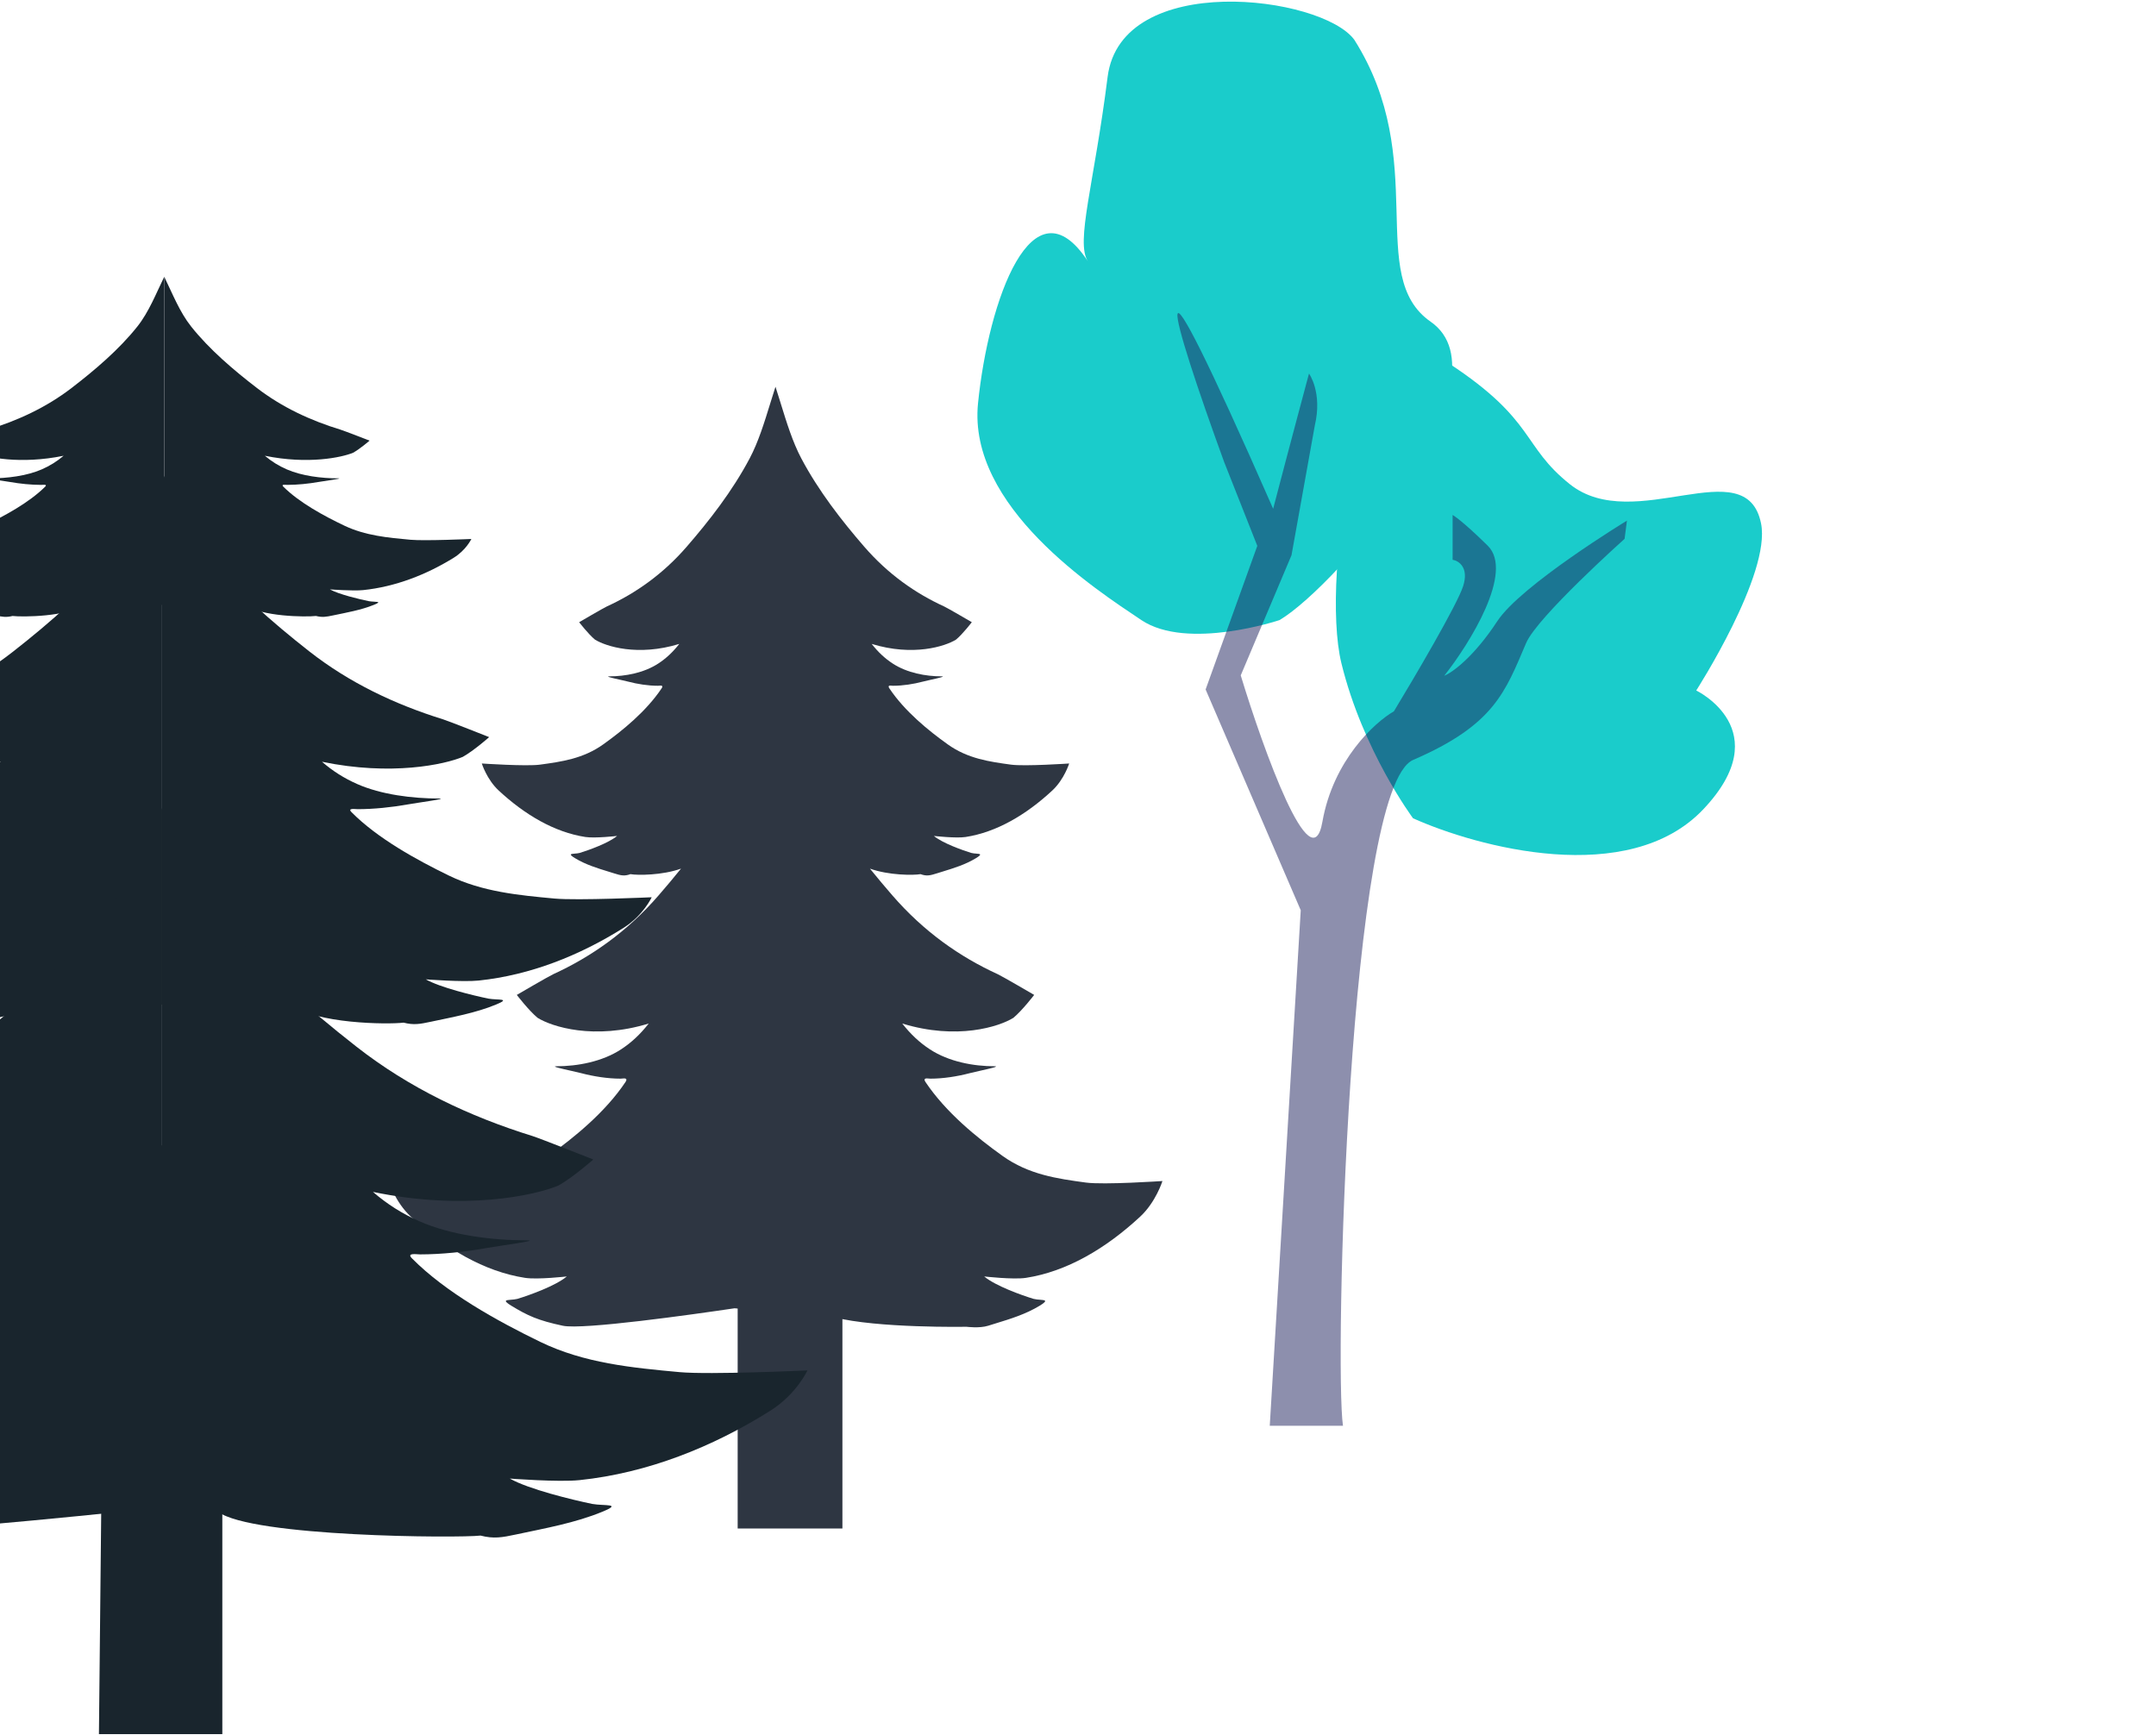
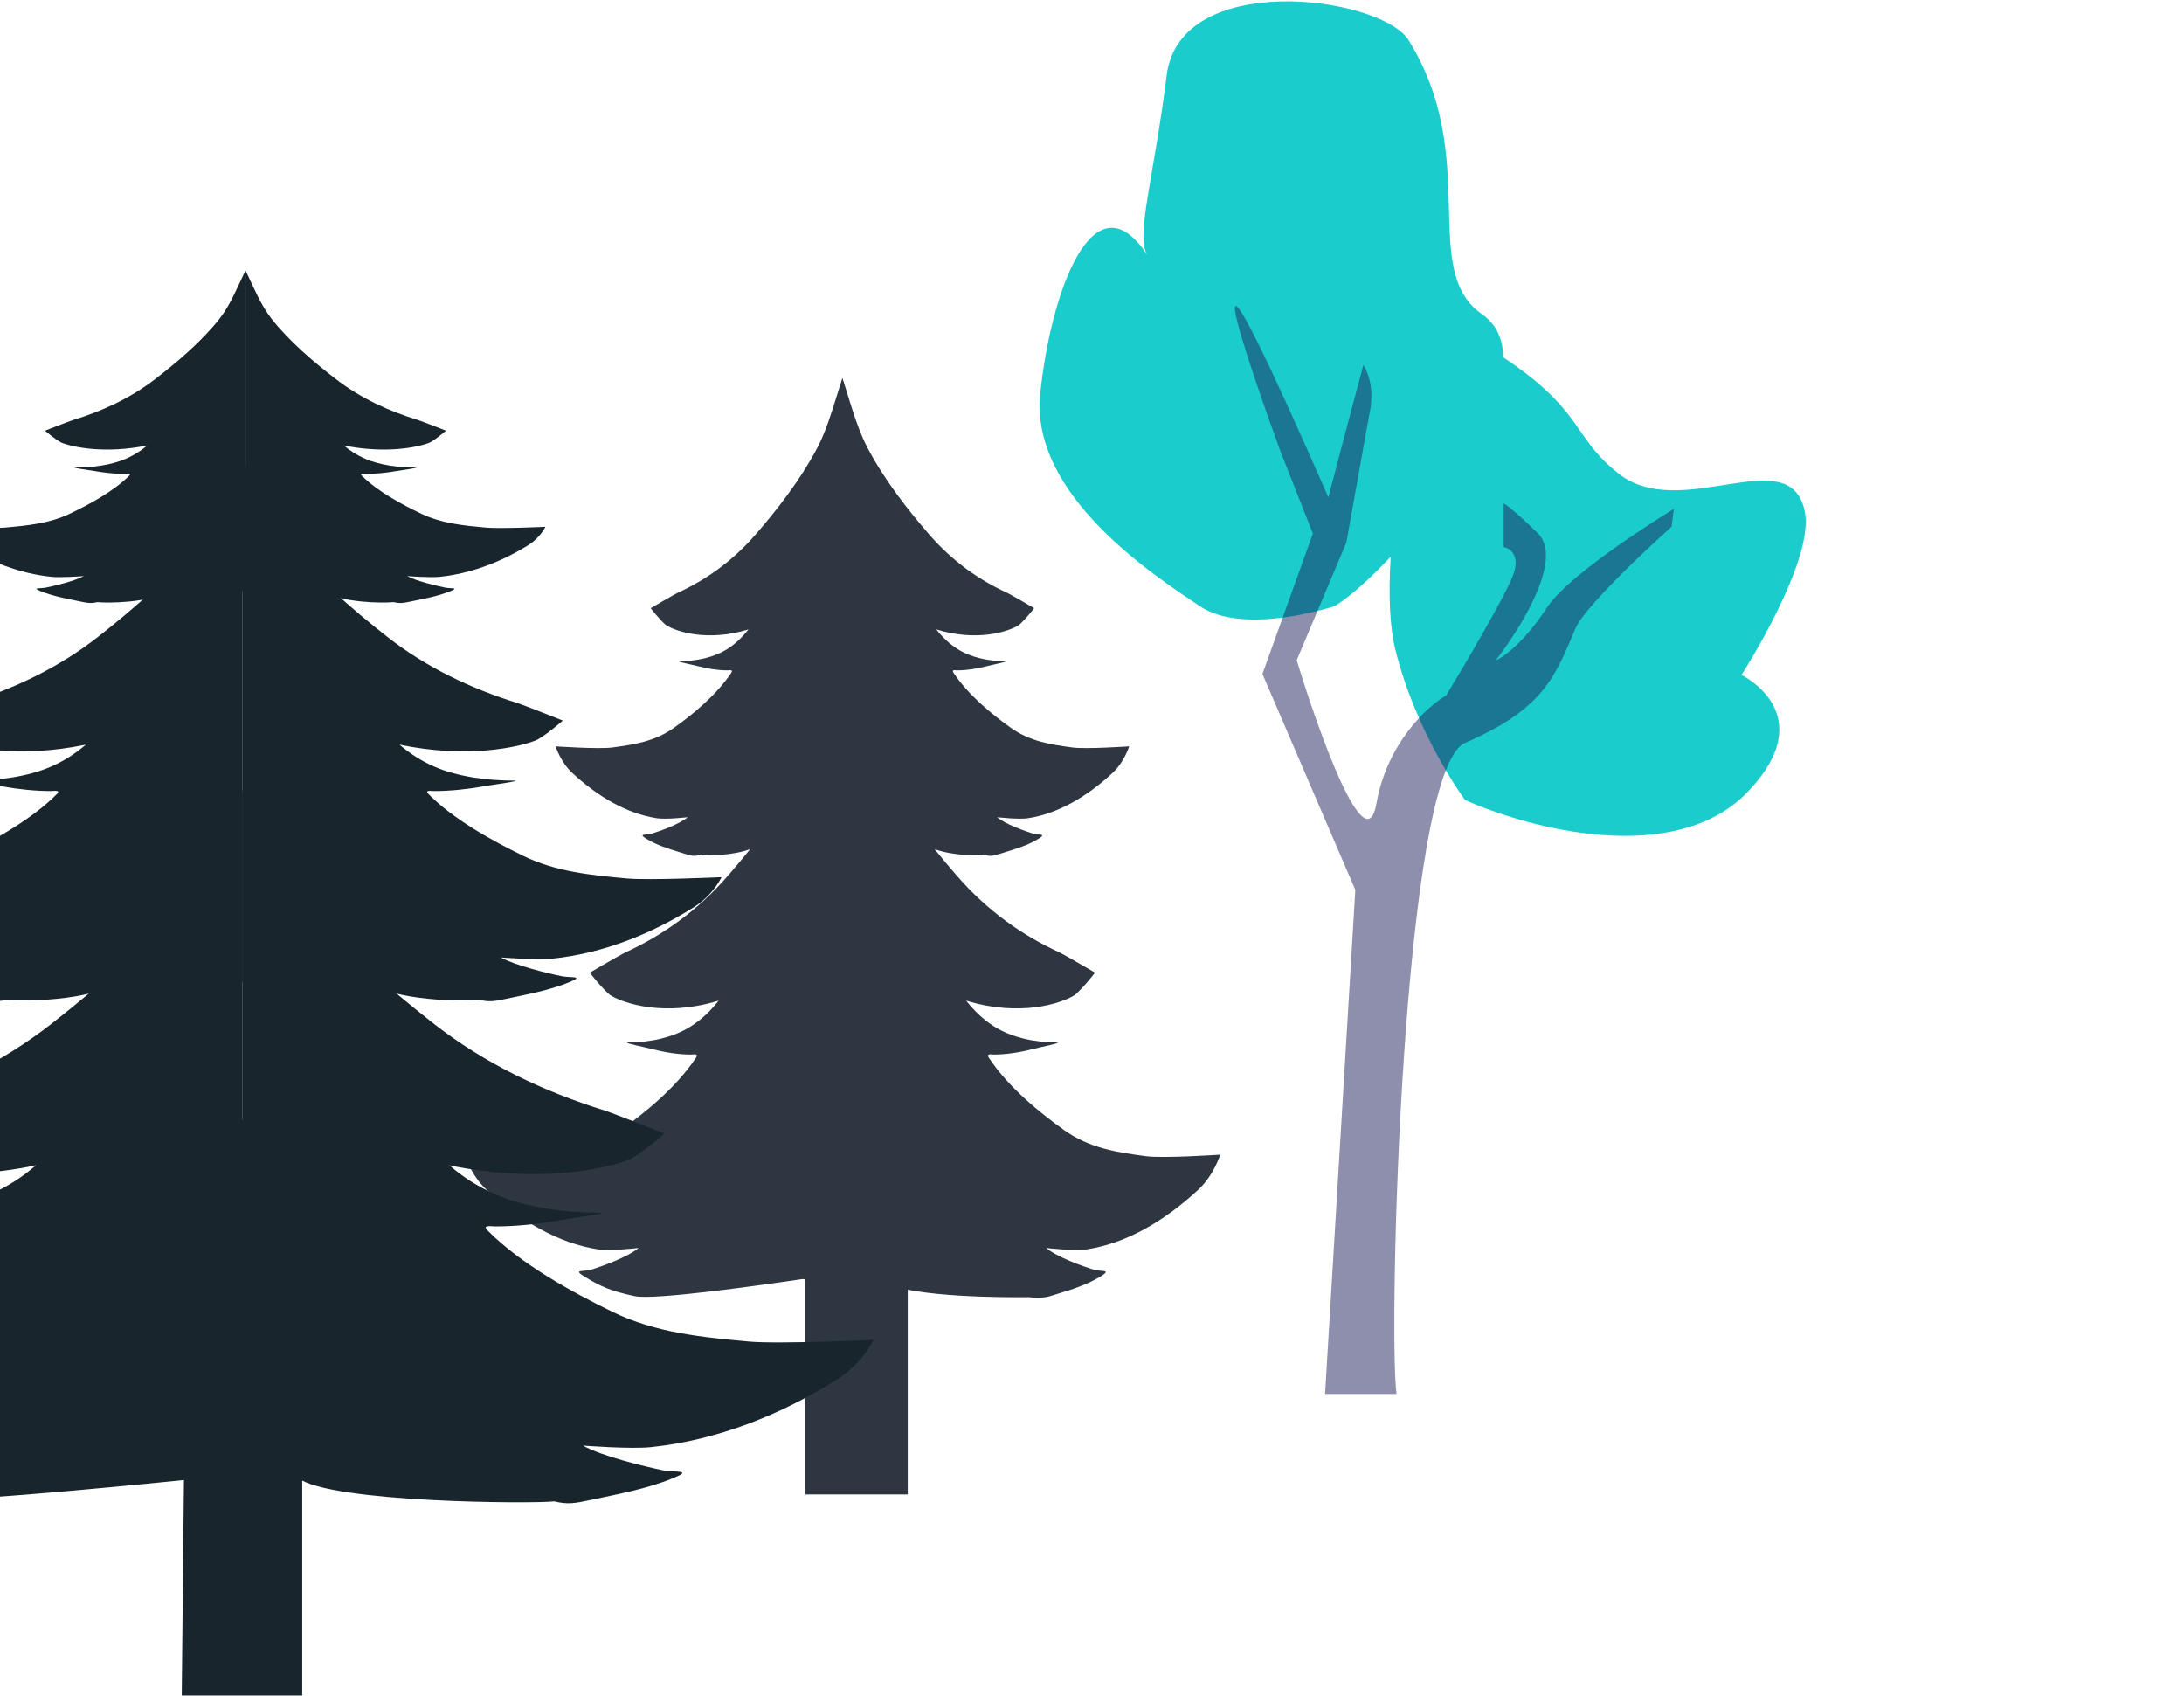
- <svg xmlns="http://www.w3.org/2000/svg" width="169" height="136" viewBox="0 0 169 136" fill="none">
-   <path d="M66.033 100.269H57.823V119.823H66.033V100.269Z" fill="#2E3642" />
-   <path d="M60.372 31.638L60.373 31.633C60.511 31.189 60.647 30.747 60.787 30.317C60.928 30.747 61.064 31.189 61.201 31.633L61.202 31.638C61.662 33.128 62.134 34.655 62.806 35.926C64.171 38.507 66 40.842 67.737 42.848C69.614 45.016 71.759 46.514 74.014 47.545C74.279 47.666 76.177 48.776 76.177 48.776C76.177 48.776 75.466 49.704 74.941 50.139C74.092 50.668 71.58 51.476 68.328 50.478C68.838 51.127 69.361 51.615 69.976 52.016C71.107 52.755 72.576 53.021 73.808 53.021C74.157 53.021 73.53 53.162 72.96 53.289C72.722 53.342 72.495 53.393 72.352 53.431C71.603 53.629 70.765 53.759 70.003 53.759C69.982 53.759 69.954 53.757 69.923 53.753C69.772 53.738 69.549 53.716 69.715 53.965C70.922 55.766 72.777 57.272 74.289 58.353C75.857 59.475 77.557 59.712 79.254 59.943C80.324 60.088 83.808 59.852 83.808 59.852C83.808 59.852 83.419 61.103 82.481 61.973C80.427 63.88 78.108 65.24 75.69 65.614C74.939 65.73 73.204 65.532 73.204 65.532C73.865 66.088 75.439 66.652 76.143 66.865C76.266 66.897 76.406 66.908 76.528 66.917L76.529 66.918C76.837 66.941 77.024 66.956 76.5 67.275C75.678 67.775 74.768 68.055 73.89 68.324L73.437 68.465C72.923 68.627 72.636 68.704 72.16 68.526C71.592 68.626 69.659 68.622 68.191 68.094C68.775 68.818 69.364 69.516 69.944 70.186C72.417 73.042 75.244 75.015 78.214 76.373C78.564 76.533 81.065 77.994 81.065 77.994C81.065 77.994 80.127 79.217 79.436 79.79C78.317 80.487 75.008 81.552 70.722 80.236C71.395 81.091 72.085 81.734 72.894 82.262C74.384 83.236 76.32 83.586 77.943 83.586C78.403 83.586 77.575 83.772 76.824 83.94L76.82 83.941L76.816 83.942C76.507 84.011 76.211 84.077 76.025 84.126C75.037 84.386 73.934 84.559 72.93 84.559C72.902 84.559 72.865 84.555 72.824 84.551C72.625 84.531 72.331 84.501 72.55 84.829C74.14 87.202 76.584 89.186 78.576 90.61C80.642 92.088 82.882 92.4 85.118 92.704C86.528 92.895 91.119 92.584 91.119 92.584C91.119 92.584 90.607 94.231 89.371 95.378C86.664 97.89 83.609 99.681 80.422 100.174C79.433 100.326 77.147 100.065 77.147 100.065C78.019 100.799 80.092 101.542 81.019 101.822C81.182 101.864 81.367 101.878 81.528 101.891L81.528 101.891L81.529 101.891C81.934 101.922 82.18 101.942 81.49 102.362C80.406 103.022 79.206 103.39 78.048 103.745C77.848 103.806 77.651 103.867 77.454 103.929C76.777 104.142 75.771 104.01 75.771 104.01C75.771 104.01 68.746 104.134 65.38 103.26L57.583 102.559C54.268 103.049 45.691 104.262 44.12 103.929C42.165 103.514 41.355 103.135 40.085 102.362C39.395 101.942 39.641 101.922 40.046 101.891L40.046 101.891L40.046 101.891C40.207 101.878 40.393 101.864 40.555 101.822C41.483 101.542 43.556 100.799 44.428 100.065C44.428 100.065 42.142 100.326 41.153 100.174C37.966 99.681 34.91 97.89 32.204 95.378C30.968 94.231 30.456 92.584 30.456 92.584C30.456 92.584 35.047 92.895 36.456 92.704C38.693 92.4 40.932 92.088 42.998 90.61C44.99 89.186 47.435 87.202 49.024 84.829C49.244 84.501 48.949 84.531 48.751 84.551C48.709 84.555 48.672 84.559 48.645 84.559C47.64 84.559 46.537 84.386 45.55 84.126C45.365 84.077 45.071 84.011 44.763 83.942L44.758 83.942L44.755 83.941L44.751 83.94C43.999 83.772 43.172 83.586 43.632 83.586C45.254 83.586 47.19 83.236 48.681 82.262C49.49 81.734 50.179 81.091 50.852 80.236C46.566 81.552 43.257 80.487 42.139 79.79C41.447 79.217 40.51 77.994 40.51 77.994C40.51 77.994 43.011 76.533 43.36 76.373C46.331 75.015 49.157 73.042 51.63 70.186C52.211 69.516 52.799 68.818 53.383 68.094C51.915 68.622 49.982 68.626 49.415 68.526C48.939 68.704 48.652 68.627 48.138 68.465L47.685 68.324C46.806 68.055 45.896 67.775 45.075 67.275C44.55 66.956 44.737 66.941 45.045 66.918L45.047 66.917C45.169 66.908 45.309 66.897 45.432 66.865C46.136 66.652 47.709 66.088 48.371 65.532C48.371 65.532 46.636 65.73 45.885 65.614C43.466 65.24 41.148 63.88 39.093 61.973C38.155 61.103 37.767 59.852 37.767 59.852C37.767 59.852 41.251 60.088 42.321 59.943C44.018 59.712 45.718 59.475 47.286 58.353C48.798 57.272 50.653 55.766 51.859 53.965C52.026 53.716 51.803 53.738 51.652 53.753L51.651 53.753C51.62 53.757 51.592 53.759 51.571 53.759C50.809 53.759 49.972 53.629 49.223 53.431C49.079 53.393 48.852 53.342 48.615 53.289C48.045 53.162 47.418 53.021 47.767 53.021C48.998 53.021 50.468 52.755 51.599 52.016C52.213 51.615 52.736 51.127 53.247 50.478C49.994 51.476 47.483 50.668 46.634 50.139C46.109 49.704 45.398 48.776 45.398 48.776C45.398 48.776 47.296 47.666 47.56 47.545C49.815 46.514 51.96 45.016 53.837 42.848C55.575 40.842 57.404 38.507 58.768 35.926C59.441 34.655 59.912 33.128 60.372 31.638Z" fill="#2E3642" />
-   <path d="M17.427 89.787H8.228L7.755 135.945H17.427V89.787Z" fill="#19252D" />
-   <path d="M9.274 43.225C10.733 41.352 11.626 38.991 12.645 36.868V78.75H2.525C0.521 80.256 -5.046 80.323 -6.344 80.168C-7.138 80.37 -7.618 80.282 -8.476 80.098C-10.168 79.736 -11.981 79.416 -13.59 78.75C-14.812 78.245 -13.719 78.413 -12.994 78.285C-11.819 78.045 -9.191 77.406 -8.086 76.775C-8.086 76.775 -10.983 76.999 -12.237 76.868C-16.275 76.444 -20.148 74.903 -23.578 72.742C-25.144 71.755 -25.793 70.338 -25.793 70.338C-25.793 70.338 -19.975 70.606 -18.188 70.441C-15.355 70.18 -12.517 69.911 -9.898 68.64C-7.374 67.415 -4.276 65.708 -2.261 63.666C-1.926 63.326 -2.541 63.434 -2.743 63.434C-4.015 63.434 -5.413 63.286 -6.665 63.062C-7.477 62.917 -9.92 62.597 -9.095 62.597C-7.039 62.597 -4.586 62.296 -2.697 61.458C-1.671 61.004 -0.798 60.45 0.055 59.715C-5.377 60.847 -9.57 59.931 -10.988 59.332C-11.864 58.838 -13.051 57.786 -13.051 57.786C-13.051 57.786 -9.882 56.529 -9.439 56.392C-5.675 55.224 -2.093 53.526 1.041 51.069C3.941 48.796 6.995 46.15 9.274 43.225Z" fill="#19252D" />
-   <path d="M10.762 25.602C11.676 24.453 12.235 23.003 12.873 21.699V47.417H6.535C5.28 48.342 1.794 48.383 0.981 48.288C0.483 48.411 0.183 48.357 -0.355 48.245C-1.414 48.022 -2.55 47.825 -3.557 47.417C-4.323 47.107 -3.638 47.21 -3.184 47.132C-2.448 46.984 -0.802 46.591 -0.11 46.204C-0.11 46.204 -1.925 46.342 -2.71 46.261C-5.239 46.001 -7.664 45.055 -9.812 43.728C-10.793 43.122 -11.2 42.251 -11.2 42.251C-11.2 42.251 -7.556 42.416 -6.437 42.315C-4.663 42.154 -2.885 41.989 -1.245 41.209C0.336 40.456 2.276 39.408 3.538 38.154C3.748 37.946 3.363 38.012 3.236 38.012C2.439 38.012 1.564 37.921 0.78 37.783C0.272 37.694 -1.259 37.498 -0.742 37.498C0.545 37.498 2.082 37.313 3.265 36.799C3.907 36.519 4.454 36.18 4.988 35.728C1.587 36.423 -1.039 35.861 -1.927 35.493C-2.476 35.19 -3.22 34.544 -3.22 34.544C-3.22 34.544 -1.235 33.772 -0.958 33.688C1.4 32.97 3.643 31.928 5.606 30.419C7.423 29.023 9.335 27.399 10.762 25.602Z" fill="#19252D" />
-   <path d="M8.203 71.715C10.125 69.249 11.302 66.139 12.645 63.342V118.51H9.48C9.48 118.51 -11.92 120.756 -15.184 120.286C-18.448 119.816 -19.802 119.386 -21.922 118.51C-23.532 117.845 -22.092 118.066 -21.136 117.898C-19.588 117.581 -16.126 116.739 -14.67 115.908C-14.67 115.908 -18.487 116.204 -20.139 116.03C-25.46 115.473 -30.562 113.443 -35.081 110.596C-37.145 109.296 -38 107.43 -38 107.43C-38 107.43 -30.334 107.782 -27.98 107.565C-24.247 107.221 -20.508 106.867 -17.057 105.193C-13.731 103.579 -9.65 101.331 -6.995 98.641C-6.553 98.193 -7.363 98.335 -7.63 98.335C-9.306 98.335 -11.148 98.14 -12.797 97.845C-13.867 97.654 -17.086 97.233 -16 97.233C-13.291 97.233 -10.058 96.836 -7.569 95.733C-6.218 95.134 -5.067 94.405 -3.944 93.437C-11.1 94.927 -16.625 93.721 -18.492 92.931C-19.647 92.282 -21.212 90.896 -21.212 90.896C-21.212 90.896 -17.037 89.24 -16.453 89.059C-11.492 87.52 -6.774 85.284 -2.644 82.048C1.177 79.053 5.201 75.568 8.203 71.715Z" fill="#19252D" />
-   <path d="M14.987 25.602C14.073 24.452 13.514 23.003 12.876 21.699V47.416H19.214C20.469 48.341 23.955 48.382 24.768 48.287C25.266 48.411 25.566 48.357 26.104 48.244C27.163 48.022 28.299 47.825 29.306 47.416C30.072 47.106 29.387 47.209 28.933 47.131C28.197 46.983 26.551 46.591 25.859 46.203C25.859 46.203 27.674 46.341 28.459 46.26C30.988 46 33.413 45.054 35.561 43.727C36.542 43.121 36.949 42.251 36.949 42.251C36.949 42.251 33.305 42.415 32.186 42.314C30.412 42.154 28.634 41.989 26.994 41.208C25.413 40.456 23.473 39.408 22.211 38.154C22.001 37.945 22.386 38.011 22.513 38.011C23.31 38.011 24.185 37.92 24.969 37.783C25.477 37.694 27.008 37.498 26.491 37.498C25.204 37.498 23.667 37.312 22.484 36.798C21.842 36.519 21.295 36.179 20.761 35.728C24.162 36.423 26.788 35.86 27.676 35.492C28.225 35.189 28.969 34.543 28.969 34.543C28.969 34.543 26.984 33.771 26.707 33.687C24.349 32.97 22.106 31.927 20.143 30.419C18.326 29.023 16.414 27.398 14.987 25.602Z" fill="#19252D" />
-   <path d="M16.018 43.224C14.559 41.352 13.666 38.991 12.647 36.868V78.75H22.767C24.771 80.256 30.338 80.323 31.636 80.168C32.43 80.369 32.91 80.282 33.768 80.098C35.46 79.736 37.273 79.415 38.882 78.75C40.104 78.245 39.011 78.413 38.286 78.285C37.111 78.044 34.483 77.405 33.378 76.774C33.378 76.774 36.275 76.999 37.529 76.867C41.567 76.444 45.44 74.903 48.87 72.742C50.436 71.755 51.085 70.338 51.085 70.338C51.085 70.338 45.267 70.605 43.48 70.441C40.647 70.18 37.809 69.911 35.19 68.64C32.666 67.414 29.568 65.708 27.553 63.666C27.218 63.325 27.833 63.433 28.035 63.433C29.307 63.433 30.706 63.285 31.957 63.062C32.769 62.916 35.212 62.597 34.388 62.597C32.331 62.597 29.878 62.295 27.989 61.458C26.963 61.003 26.09 60.45 25.237 59.715C30.669 60.846 34.862 59.93 36.279 59.331C37.156 58.838 38.343 57.785 38.343 57.785C38.343 57.785 35.174 56.528 34.731 56.391C30.967 55.223 27.385 53.525 24.251 51.069C21.351 48.795 18.297 46.149 16.018 43.224Z" fill="#19252D" />
-   <path d="M17.089 71.715C15.167 69.249 13.99 66.139 12.647 63.342V118.51H17.089C19.729 120.494 35.956 120.582 37.666 120.378C38.713 120.643 39.345 120.528 40.476 120.286C42.705 119.809 45.094 119.386 47.214 118.51C48.824 117.845 47.384 118.066 46.428 117.898C44.88 117.581 41.418 116.739 39.962 115.908C39.962 115.908 43.779 116.204 45.431 116.03C50.752 115.473 55.854 113.443 60.373 110.596C62.437 109.296 63.292 107.43 63.292 107.43C63.292 107.43 55.626 107.782 53.272 107.565C49.539 107.221 45.8 106.867 42.349 105.193C39.023 103.579 34.942 101.331 32.287 98.641C31.845 98.193 32.655 98.335 32.922 98.335C34.598 98.335 36.44 98.14 38.089 97.845C39.159 97.654 42.378 97.233 41.292 97.233C38.583 97.233 35.35 96.836 32.861 95.733C31.51 95.134 30.359 94.405 29.235 93.437C36.392 94.927 41.917 93.721 43.785 92.931C44.939 92.282 46.504 90.896 46.504 90.896C46.504 90.896 42.328 89.24 41.745 89.059C36.785 87.52 32.066 85.284 27.936 82.048C24.115 79.053 20.091 75.568 17.089 71.715Z" fill="#19252D" />
-   <path d="M112.143 25.219C118.543 29.667 105.02 45.787 100.302 48.609C100.302 48.609 93.078 51.028 89.465 48.609C85.852 46.19 75.843 39.713 76.663 31.613C77.483 23.512 80.932 13.865 85.275 20.483C84.29 18.982 85.766 14.42 86.82 6.039C87.874 -2.342 103.622 -0.352 106.16 3.12C112.143 12.572 106.992 21.64 112.143 25.219Z" fill="#1ACCCB" />
-   <path d="M113.562 28.479C106.723 23.991 103.468 45.115 105.147 51.991C106.827 58.868 110.763 64.147 110.763 64.147C115.755 66.391 127.662 69.645 133.527 63.43C139.393 57.215 132.961 54.129 132.961 54.129C132.961 54.129 138.836 44.995 138.042 41.038C136.875 35.225 128.121 41.98 123.065 37.966C119.263 34.947 120.401 32.966 113.562 28.479Z" fill="#1ACCCB" />
-   <path d="M110.769 59.573C105.686 61.771 104.597 107.157 105.27 111.771L99.531 111.771L101.96 71.358L94.503 54.049L98.555 42.791L95.952 36.207C91.761 24.707 89.127 15.58 99.797 39.885C101.076 34.983 102.607 29.284 102.607 29.284C102.607 29.284 103.677 30.753 103.062 33.358L101.236 43.523L97.256 52.946C99.034 58.789 102.804 69.268 103.656 64.431C104.507 59.594 107.748 56.636 109.262 55.761C110.87 53.109 114.207 47.437 114.686 45.96C115.165 44.484 114.338 43.959 113.864 43.881L113.864 40.37C113.864 40.37 114.529 40.724 116.617 42.778C118.704 44.832 115.214 50.432 113.208 52.975C113.82 52.73 115.507 51.532 117.364 48.701C119.22 45.869 127.53 40.813 127.53 40.813L127.345 42.24C127.345 42.24 120.505 48.356 119.63 50.402C117.974 54.277 117.122 56.826 110.769 59.573Z" fill="#1C215D" fill-opacity="0.5" />
+ <svg xmlns="http://www.w3.org/2000/svg" width="630" height="489" viewBox="0 0 630 489" fill="none">
+   <path d="M261.85 360.652H232.346V431H261.85V360.652Z" fill="#2E3642" />
+   <path d="M241.508 113.753L241.513 113.736C242.006 112.136 242.495 110.548 243 109C243.505 110.548 243.994 112.136 244.487 113.736L244.492 113.753C246.145 119.113 247.839 124.605 250.255 129.18C255.16 138.465 261.733 146.865 267.975 154.081C274.721 161.879 282.428 167.27 290.532 170.977C291.484 171.414 298.305 175.405 298.305 175.405C298.305 175.405 295.748 178.745 293.862 180.311C290.812 182.214 281.786 185.121 270.097 181.528C271.933 183.862 273.812 185.618 276.02 187.062C280.085 189.721 285.365 190.677 289.791 190.677C291.045 190.677 288.792 191.183 286.743 191.643C285.89 191.834 285.074 192.017 284.559 192.153C281.867 192.863 278.856 193.333 276.119 193.333C276.044 193.333 275.945 193.324 275.832 193.312L275.829 193.312C275.287 193.258 274.484 193.177 275.083 194.072C279.419 200.554 286.086 205.971 291.519 209.861C297.155 213.897 303.263 214.75 309.362 215.579C313.207 216.102 325.727 215.252 325.727 215.252C325.727 215.252 324.331 219.751 320.96 222.883C313.577 229.744 305.245 234.636 296.553 235.98C293.854 236.397 287.62 235.685 287.62 235.685C289.997 237.687 295.651 239.716 298.182 240.481C298.623 240.596 299.128 240.635 299.566 240.67L299.57 240.67C300.677 240.756 301.349 240.808 299.465 241.957C296.513 243.757 293.242 244.762 290.086 245.731L288.458 246.236C286.611 246.819 285.578 247.096 283.868 246.457C281.828 246.816 274.883 246.801 269.606 244.901C271.705 247.506 273.821 250.018 275.906 252.43C284.794 262.701 294.95 269.802 305.625 274.686C306.882 275.26 315.869 280.517 315.869 280.517C315.869 280.517 312.5 284.917 310.015 286.98C305.996 289.486 294.105 293.315 278.702 288.584C281.121 291.657 283.598 293.971 286.507 295.872C291.863 299.375 298.819 300.634 304.651 300.634C306.302 300.634 303.329 301.302 300.628 301.907L300.615 301.91L300.602 301.913C299.49 302.163 298.426 302.401 297.756 302.579C294.209 303.514 290.245 304.134 286.636 304.134C286.537 304.134 286.403 304.121 286.255 304.106C285.541 304.034 284.484 303.928 285.271 305.105C290.984 313.644 299.768 320.78 306.926 325.904C314.352 331.219 322.4 332.344 330.436 333.436C335.502 334.124 352 333.004 352 333.004C352 333.004 350.159 338.931 345.717 343.057C335.991 352.093 325.012 358.538 313.559 360.308C310.004 360.858 301.79 359.919 301.79 359.919C304.923 362.557 312.372 365.23 315.706 366.236C316.29 366.388 316.957 366.44 317.535 366.485L317.536 366.485C318.992 366.599 319.876 366.668 317.396 368.18C313.504 370.553 309.191 371.878 305.028 373.156C304.311 373.375 303.6 373.595 302.894 373.817C300.462 374.585 296.846 374.109 296.846 374.109C296.846 374.109 271.601 374.554 259.503 371.413L231.485 368.888C219.572 370.652 188.748 375.015 183.106 373.817C176.08 372.325 173.167 370.962 168.604 368.18C166.124 366.668 167.008 366.599 168.464 366.485L168.465 366.485C169.043 366.44 169.71 366.388 170.294 366.236C173.628 365.23 181.077 362.557 184.21 359.919C184.21 359.919 175.996 360.858 172.441 360.308C160.988 358.538 150.009 352.093 140.283 343.057C135.841 338.931 134 333.004 134 333.004C134 333.004 150.498 334.124 155.564 333.436C163.6 332.344 171.648 331.219 179.074 325.904C186.232 320.78 195.016 313.644 200.729 305.105C201.517 303.928 200.459 304.034 199.745 304.106C199.597 304.121 199.463 304.134 199.364 304.134C195.755 304.134 191.791 303.514 188.244 302.579C187.578 302.402 186.52 302.165 185.414 301.917L185.399 301.914L185.385 301.91L185.372 301.907C182.671 301.302 179.698 300.634 181.349 300.634C187.181 300.634 194.137 299.375 199.493 295.872C202.402 293.971 204.879 291.657 207.298 288.584C191.895 293.315 180.004 289.486 175.985 286.98C173.5 284.917 170.131 280.517 170.131 280.517C170.131 280.517 179.118 275.26 180.375 274.686C191.05 269.802 201.206 262.701 210.094 252.43C212.179 250.018 214.295 247.506 216.394 244.901C211.117 246.801 204.172 246.816 202.132 246.457C200.422 247.096 199.389 246.819 197.542 246.236L195.914 245.731C192.758 244.762 189.487 243.757 186.535 241.957C184.651 240.808 185.323 240.756 186.43 240.67L186.434 240.67C186.872 240.635 187.377 240.596 187.818 240.481C190.349 239.716 196.003 237.687 198.38 235.685C198.38 235.685 192.146 236.397 189.447 235.98C180.755 234.636 172.423 229.744 165.04 222.883C161.669 219.751 160.273 215.252 160.273 215.252C160.273 215.252 172.793 216.102 176.638 215.579C182.737 214.75 188.845 213.897 194.481 209.861C199.914 205.971 206.581 200.554 210.917 194.072C211.516 193.177 210.713 193.258 210.171 193.312L210.168 193.312C210.055 193.324 209.956 193.333 209.881 193.333C207.144 193.333 204.133 192.863 201.441 192.153C200.926 192.017 200.11 191.834 199.257 191.643C197.208 191.183 194.955 190.677 196.209 190.677C200.635 190.677 205.915 189.721 209.98 187.062C212.188 185.618 214.067 183.862 215.903 181.528C204.214 185.121 195.188 182.214 192.138 180.311C190.252 178.745 187.695 175.405 187.695 175.405C187.695 175.405 194.516 171.414 195.468 170.977C203.572 167.27 211.279 161.879 218.025 154.081C224.267 146.865 230.84 138.465 235.745 129.18C238.161 124.605 239.855 119.113 241.508 113.753Z" fill="#2E3642" />
+   <path d="M87.18 322.946H54.125L52.424 489H87.18V322.946Z" fill="#19252D" />
+   <path d="M57.883 155.437C63.125 148.701 66.335 140.208 69.998 132.569V283.24H33.63C26.429 288.658 6.424 288.897 1.76 288.34C-1.096 289.064 -2.82 288.75 -5.904 288.089C-11.984 286.786 -18.499 285.633 -24.282 283.24C-28.672 281.423 -24.745 282.027 -22.139 281.567C-17.915 280.701 -8.473 278.402 -4.503 276.132C-4.503 276.132 -14.913 276.94 -19.42 276.467C-33.931 274.944 -47.846 269.4 -60.172 261.626C-65.802 258.075 -68.133 252.977 -68.133 252.977C-68.133 252.977 -47.226 253.94 -40.806 253.348C-30.623 252.409 -20.424 251.441 -11.014 246.868C-1.942 242.459 9.189 236.321 16.43 228.975C17.637 227.751 15.426 228.139 14.699 228.139C10.127 228.139 5.103 227.606 0.607 226.801C-2.312 226.278 -11.092 225.129 -8.129 225.129C-0.74 225.129 8.076 224.045 14.864 221.032C18.55 219.396 21.689 217.405 24.753 214.761C5.235 218.832 -9.834 215.537 -14.928 213.381C-18.076 211.606 -22.345 207.821 -22.345 207.821C-22.345 207.821 -10.957 203.298 -9.365 202.804C4.164 198.602 17.034 192.494 28.297 183.657C38.72 175.479 49.695 165.96 57.883 155.437Z" fill="#19252D" />
+   <path d="M63.231 92.042C66.514 87.905 68.524 82.69 70.818 78V170.519H48.042C43.531 173.846 31.003 173.993 28.082 173.651C26.293 174.096 25.213 173.902 23.282 173.497C19.474 172.697 15.394 171.988 11.772 170.519C9.022 169.403 11.482 169.774 13.114 169.492C15.759 168.96 21.673 167.548 24.159 166.155C24.159 166.155 17.64 166.65 14.817 166.36C5.729 165.425 -2.986 162.02 -10.706 157.247C-14.232 155.067 -15.692 151.936 -15.692 151.936C-15.692 151.936 -2.598 152.528 1.423 152.164C7.801 151.587 14.188 150.993 20.082 148.185C25.763 145.478 32.735 141.708 37.269 137.198C38.025 136.446 36.64 136.684 36.185 136.684C33.322 136.684 30.175 136.357 27.359 135.863C25.532 135.542 20.032 134.836 21.888 134.836C26.516 134.836 32.037 134.17 36.288 132.32C38.597 131.315 40.563 130.093 42.482 128.469C30.258 130.969 20.821 128.946 17.63 127.622C15.658 126.533 12.985 124.208 12.985 124.208C12.985 124.208 20.117 121.431 21.114 121.127C29.587 118.547 37.648 114.796 44.702 109.37C51.23 104.348 58.103 98.503 63.231 92.042Z" fill="#19252D" />
+   <path d="M54.036 257.934C60.943 249.06 65.172 237.873 69.998 227.812V426.277H58.623C58.623 426.277 -18.278 434.355 -30.008 432.665C-41.739 430.974 -46.603 429.429 -54.223 426.277C-60.007 423.884 -54.832 424.68 -51.399 424.074C-45.834 422.933 -33.394 419.904 -28.162 416.915C-28.162 416.915 -41.879 417.979 -47.816 417.356C-66.936 415.35 -85.27 408.047 -101.511 397.807C-108.928 393.13 -112 386.414 -112 386.414C-112 386.414 -84.453 387.683 -75.994 386.903C-62.577 385.666 -49.14 384.392 -36.741 378.368C-24.788 372.561 -10.122 364.475 -0.582 354.798C1.008 353.186 -1.905 353.697 -2.862 353.697C-8.886 353.697 -15.506 352.995 -21.43 351.935C-25.275 351.247 -36.844 349.732 -32.94 349.732C-23.205 349.732 -11.589 348.304 -2.645 344.335C2.211 342.18 6.347 339.559 10.385 336.075C-15.332 341.438 -35.186 337.098 -41.898 334.258C-46.046 331.92 -51.671 326.934 -51.671 326.934C-51.671 326.934 -36.666 320.977 -34.569 320.326C-16.743 314.791 0.214 306.745 15.054 295.105C28.787 284.332 43.248 271.794 54.036 257.934Z" fill="#19252D" />
+   <path d="M78.41 92.042C75.127 87.905 73.117 82.69 70.823 78V170.519H93.599C98.11 173.846 110.638 173.993 113.559 173.651C115.348 174.096 116.428 173.902 118.359 173.497C122.167 172.697 126.247 171.988 129.869 170.519C132.619 169.403 130.159 169.774 128.527 169.492C125.882 168.96 119.969 167.548 117.482 166.155C117.482 166.155 124.002 166.65 126.824 166.36C135.912 165.425 144.627 162.02 152.347 157.247C155.873 155.067 157.333 151.936 157.333 151.936C157.333 151.936 144.239 152.528 140.218 152.164C133.84 151.587 127.453 150.993 121.559 148.185C115.878 145.478 108.907 141.708 104.372 137.198C103.616 136.446 105.001 136.684 105.456 136.684C108.319 136.684 111.466 136.357 114.282 135.863C116.109 135.542 121.609 134.836 119.753 134.836C115.125 134.836 109.604 134.17 105.353 132.32C103.044 131.315 101.078 130.093 99.159 128.469C111.383 130.969 120.82 128.946 124.011 127.622C125.983 126.533 128.656 124.208 128.656 124.208C128.656 124.208 121.524 121.431 120.527 121.127C112.054 118.547 103.993 114.796 96.939 109.37C90.412 104.348 83.538 98.503 78.41 92.042Z" fill="#19252D" />
+   <path d="M82.117 155.437C76.875 148.701 73.665 140.208 70.002 132.569V283.24H106.37C113.571 288.658 133.576 288.897 138.24 288.34C141.096 289.064 142.82 288.75 145.904 288.089C151.984 286.786 158.498 285.633 164.282 283.24C168.672 281.423 164.745 282.027 162.139 281.567C157.915 280.701 148.473 278.402 144.503 276.132C144.503 276.132 154.913 276.94 159.419 276.467C173.931 274.944 187.846 269.4 200.172 261.626C205.801 258.075 208.133 252.977 208.133 252.977C208.133 252.977 187.226 253.94 180.805 253.348C170.623 252.409 160.424 251.441 151.013 246.868C141.942 242.459 130.811 236.321 123.57 228.975C122.363 227.751 124.574 228.139 125.301 228.139C129.873 228.139 134.897 227.606 139.393 226.801C142.311 226.278 151.092 225.129 148.129 225.129C140.74 225.129 131.924 224.045 125.136 221.032C121.45 219.396 118.311 217.405 115.247 214.761C134.765 218.832 149.834 215.537 154.928 213.381C158.076 211.606 162.345 207.821 162.345 207.821C162.345 207.821 150.957 203.298 149.365 202.804C135.836 198.602 122.966 192.494 111.703 183.657C101.28 175.479 90.305 165.96 82.117 155.437Z" fill="#19252D" />
+   <path d="M85.964 257.934C79.057 249.06 74.828 237.873 70.002 227.812V426.277H85.964C95.453 433.414 153.765 433.729 159.91 432.995C163.674 433.949 165.945 433.535 170.008 432.665C178.019 430.948 186.603 429.429 194.222 426.277C200.007 423.884 194.832 424.68 191.399 424.074C185.833 422.933 173.394 419.904 168.162 416.915C168.162 416.915 181.878 417.979 187.816 417.356C206.936 415.35 225.27 408.047 241.511 397.807C248.928 393.13 252 386.414 252 386.414C252 386.414 224.453 387.683 215.994 386.903C202.577 385.666 189.14 384.392 176.74 378.368C164.788 372.561 150.122 364.475 140.582 354.798C138.992 353.186 141.905 353.697 142.862 353.697C148.886 353.697 155.506 352.995 161.43 351.935C165.275 351.247 176.844 349.732 172.94 349.732C163.205 349.732 151.589 348.304 142.645 344.335C137.788 342.18 133.653 339.559 129.615 336.075C155.332 341.438 175.186 337.098 181.898 334.258C186.046 331.92 191.671 326.934 191.671 326.934C191.671 326.934 176.666 320.977 174.569 320.326C156.743 314.791 139.786 306.745 124.946 295.105C111.212 284.332 96.752 271.794 85.964 257.934Z" fill="#19252D" />
+   <path d="M427.553 90.662C450.553 106.663 401.954 164.653 385 174.805C385 174.805 359.041 183.508 346.058 174.805C333.075 166.103 297.106 142.803 300.053 113.662C303 84.522 315.393 49.815 331 73.624C327.46 68.223 332.766 51.813 336.553 21.663C340.339 -8.488 396.932 -1.33 406.054 11.162C427.553 45.163 409.044 77.786 427.553 90.662Z" fill="#1ACCCB" />
+   <path d="M432.651 102.388C408.074 86.244 396.377 162.235 402.412 186.974C408.447 211.713 422.594 230.702 422.594 230.702C440.534 238.777 483.32 250.484 504.399 228.125C525.478 205.765 502.363 194.663 502.363 194.663C502.363 194.663 523.477 161.804 520.622 147.571C516.428 126.659 484.969 150.959 466.803 136.518C453.137 125.656 457.227 118.532 432.651 102.388Z" fill="#1ACCCB" />
+   <path d="M422.612 214.249C404.347 222.154 400.435 385.43 402.852 402.03L382.23 402.03L390.959 256.645L364.162 194.375L378.722 153.875L369.369 130.19C354.305 88.818 344.84 55.983 383.186 143.42C387.781 125.785 393.282 105.284 393.282 105.284C393.282 105.284 397.126 110.57 394.919 119.939L388.355 156.509L374.052 190.407C380.444 211.43 393.992 249.125 397.051 231.724C400.109 214.323 411.756 203.682 417.197 200.536C422.978 190.996 434.969 170.589 436.691 165.277C438.412 159.965 435.439 158.077 433.737 157.797L433.737 145.168C433.737 145.168 436.127 146.441 443.628 153.83C451.128 161.218 438.588 181.364 431.38 190.514C433.578 189.632 439.641 185.322 446.313 175.136C452.984 164.95 482.846 146.76 482.846 146.76L482.18 151.895C482.18 151.895 457.599 173.896 454.457 181.255C448.505 195.196 445.443 204.367 422.612 214.249Z" fill="#1C215D" fill-opacity="0.5" />
</svg>
